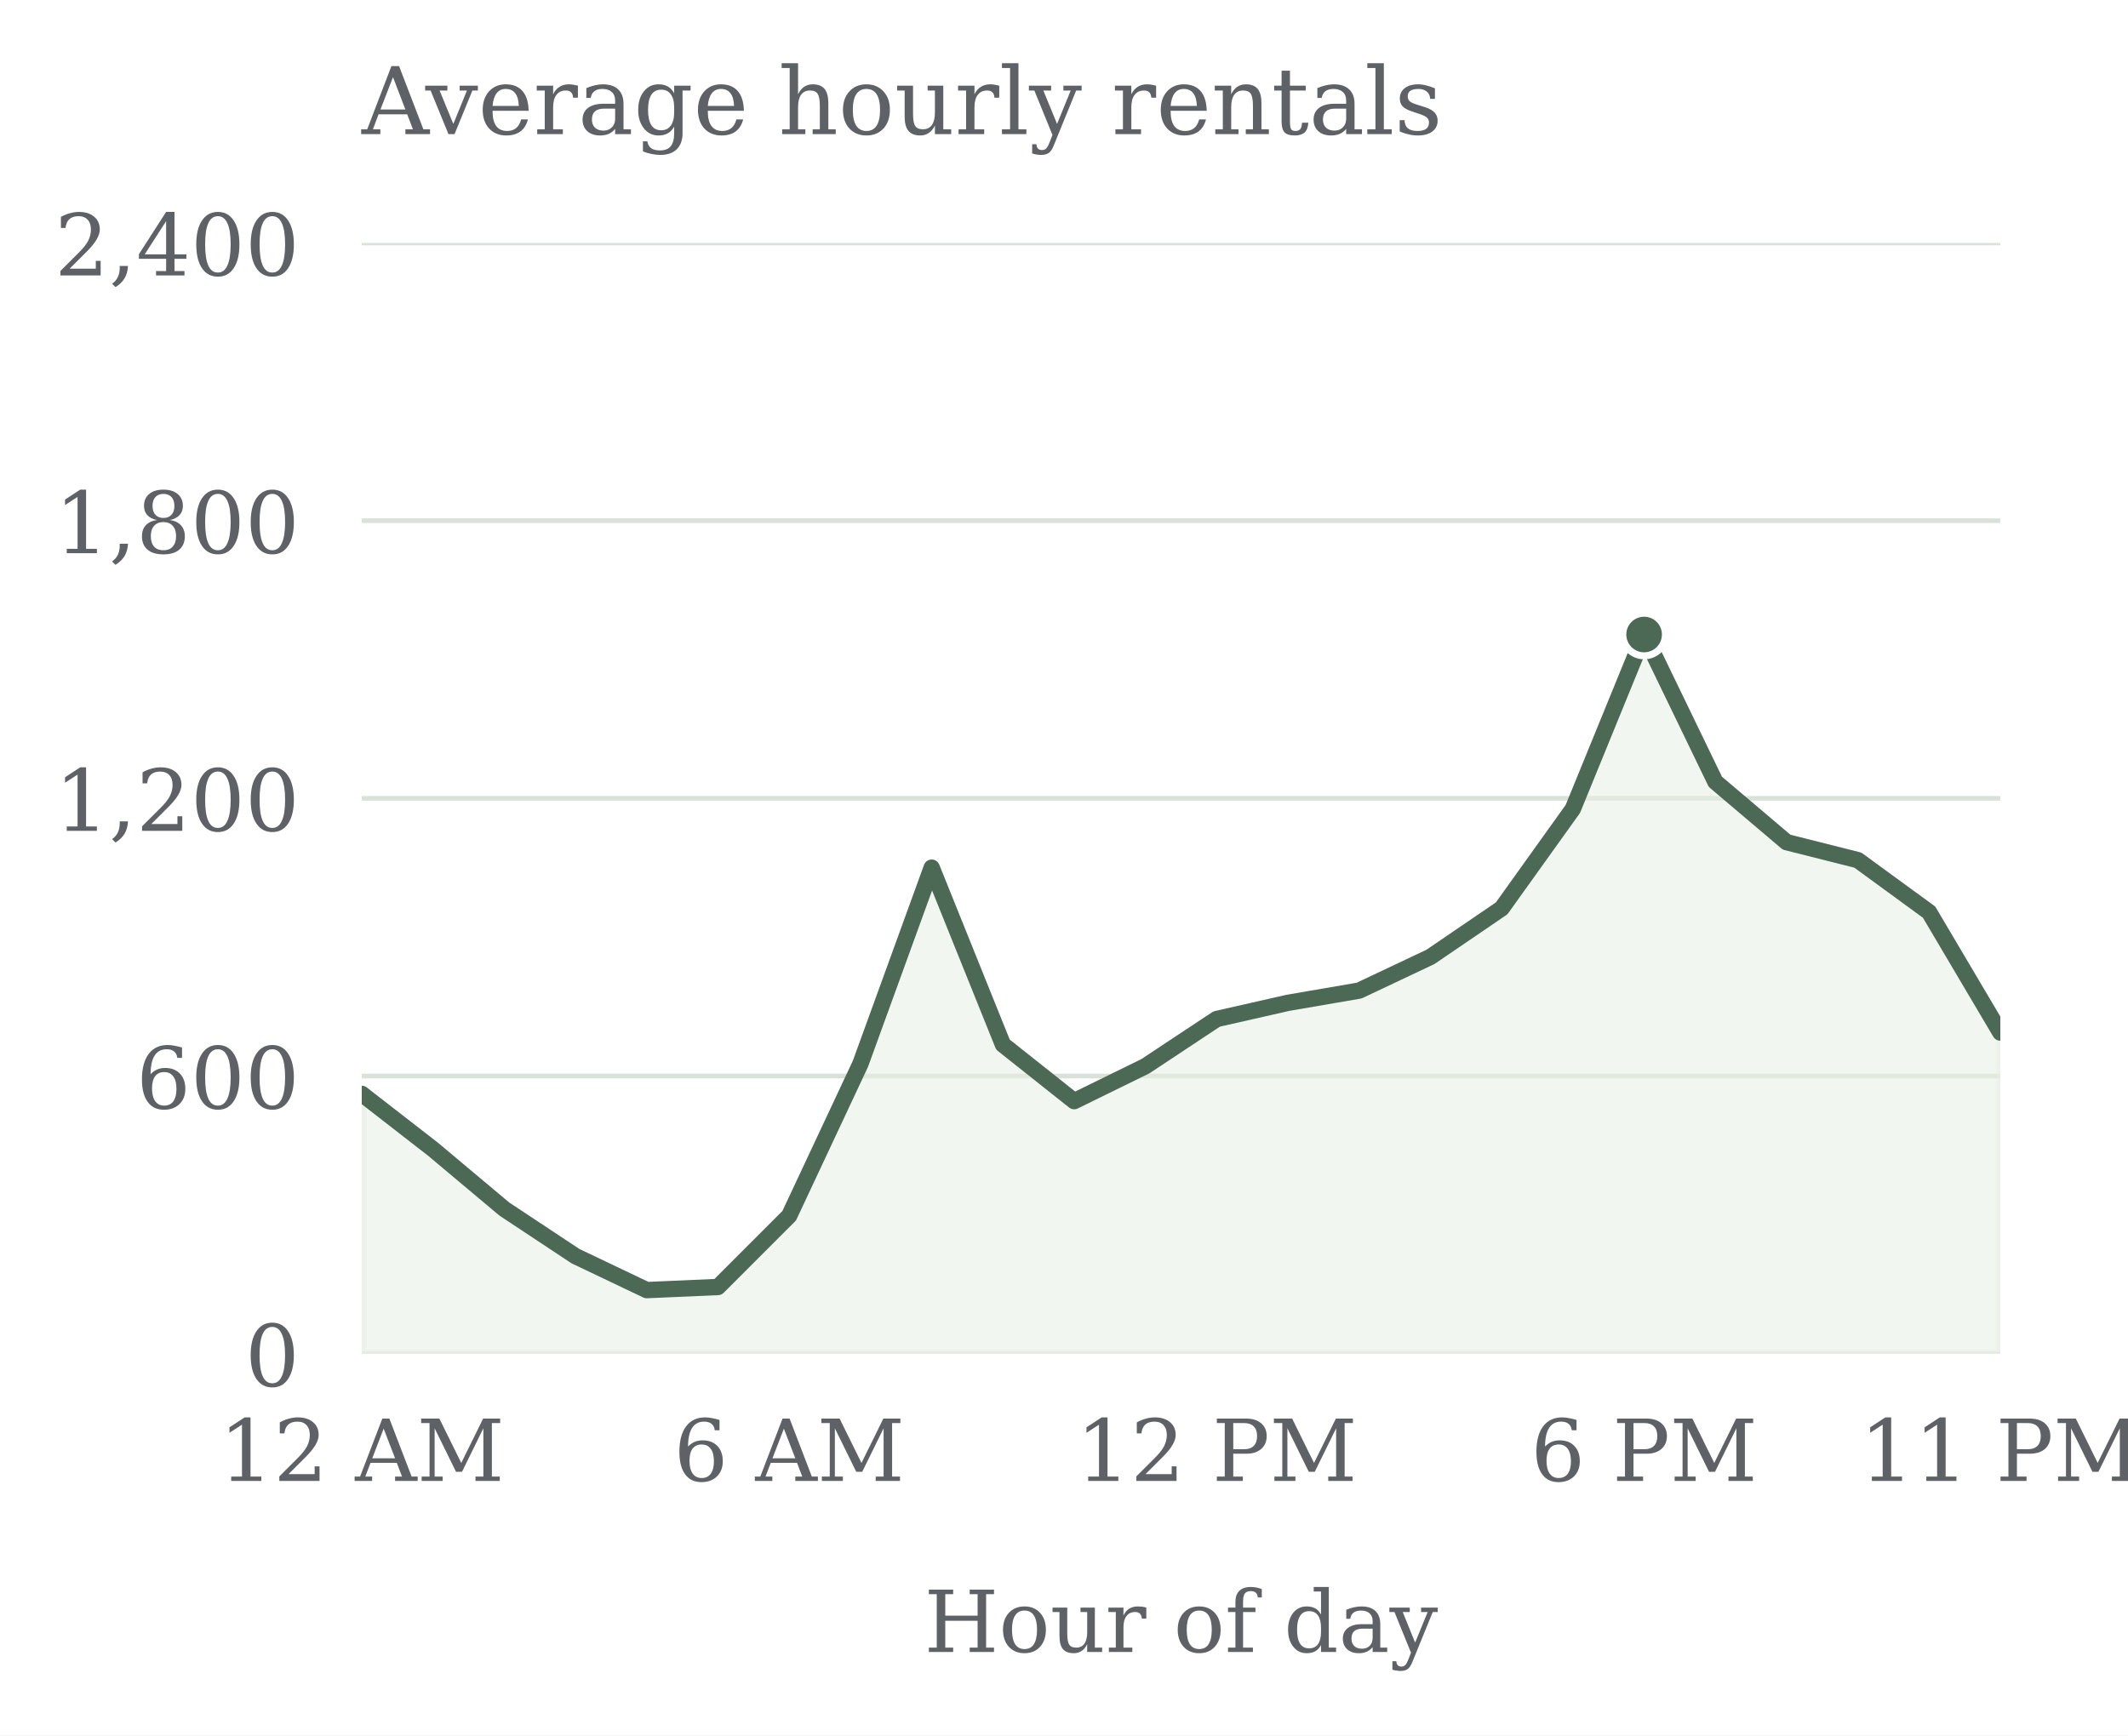
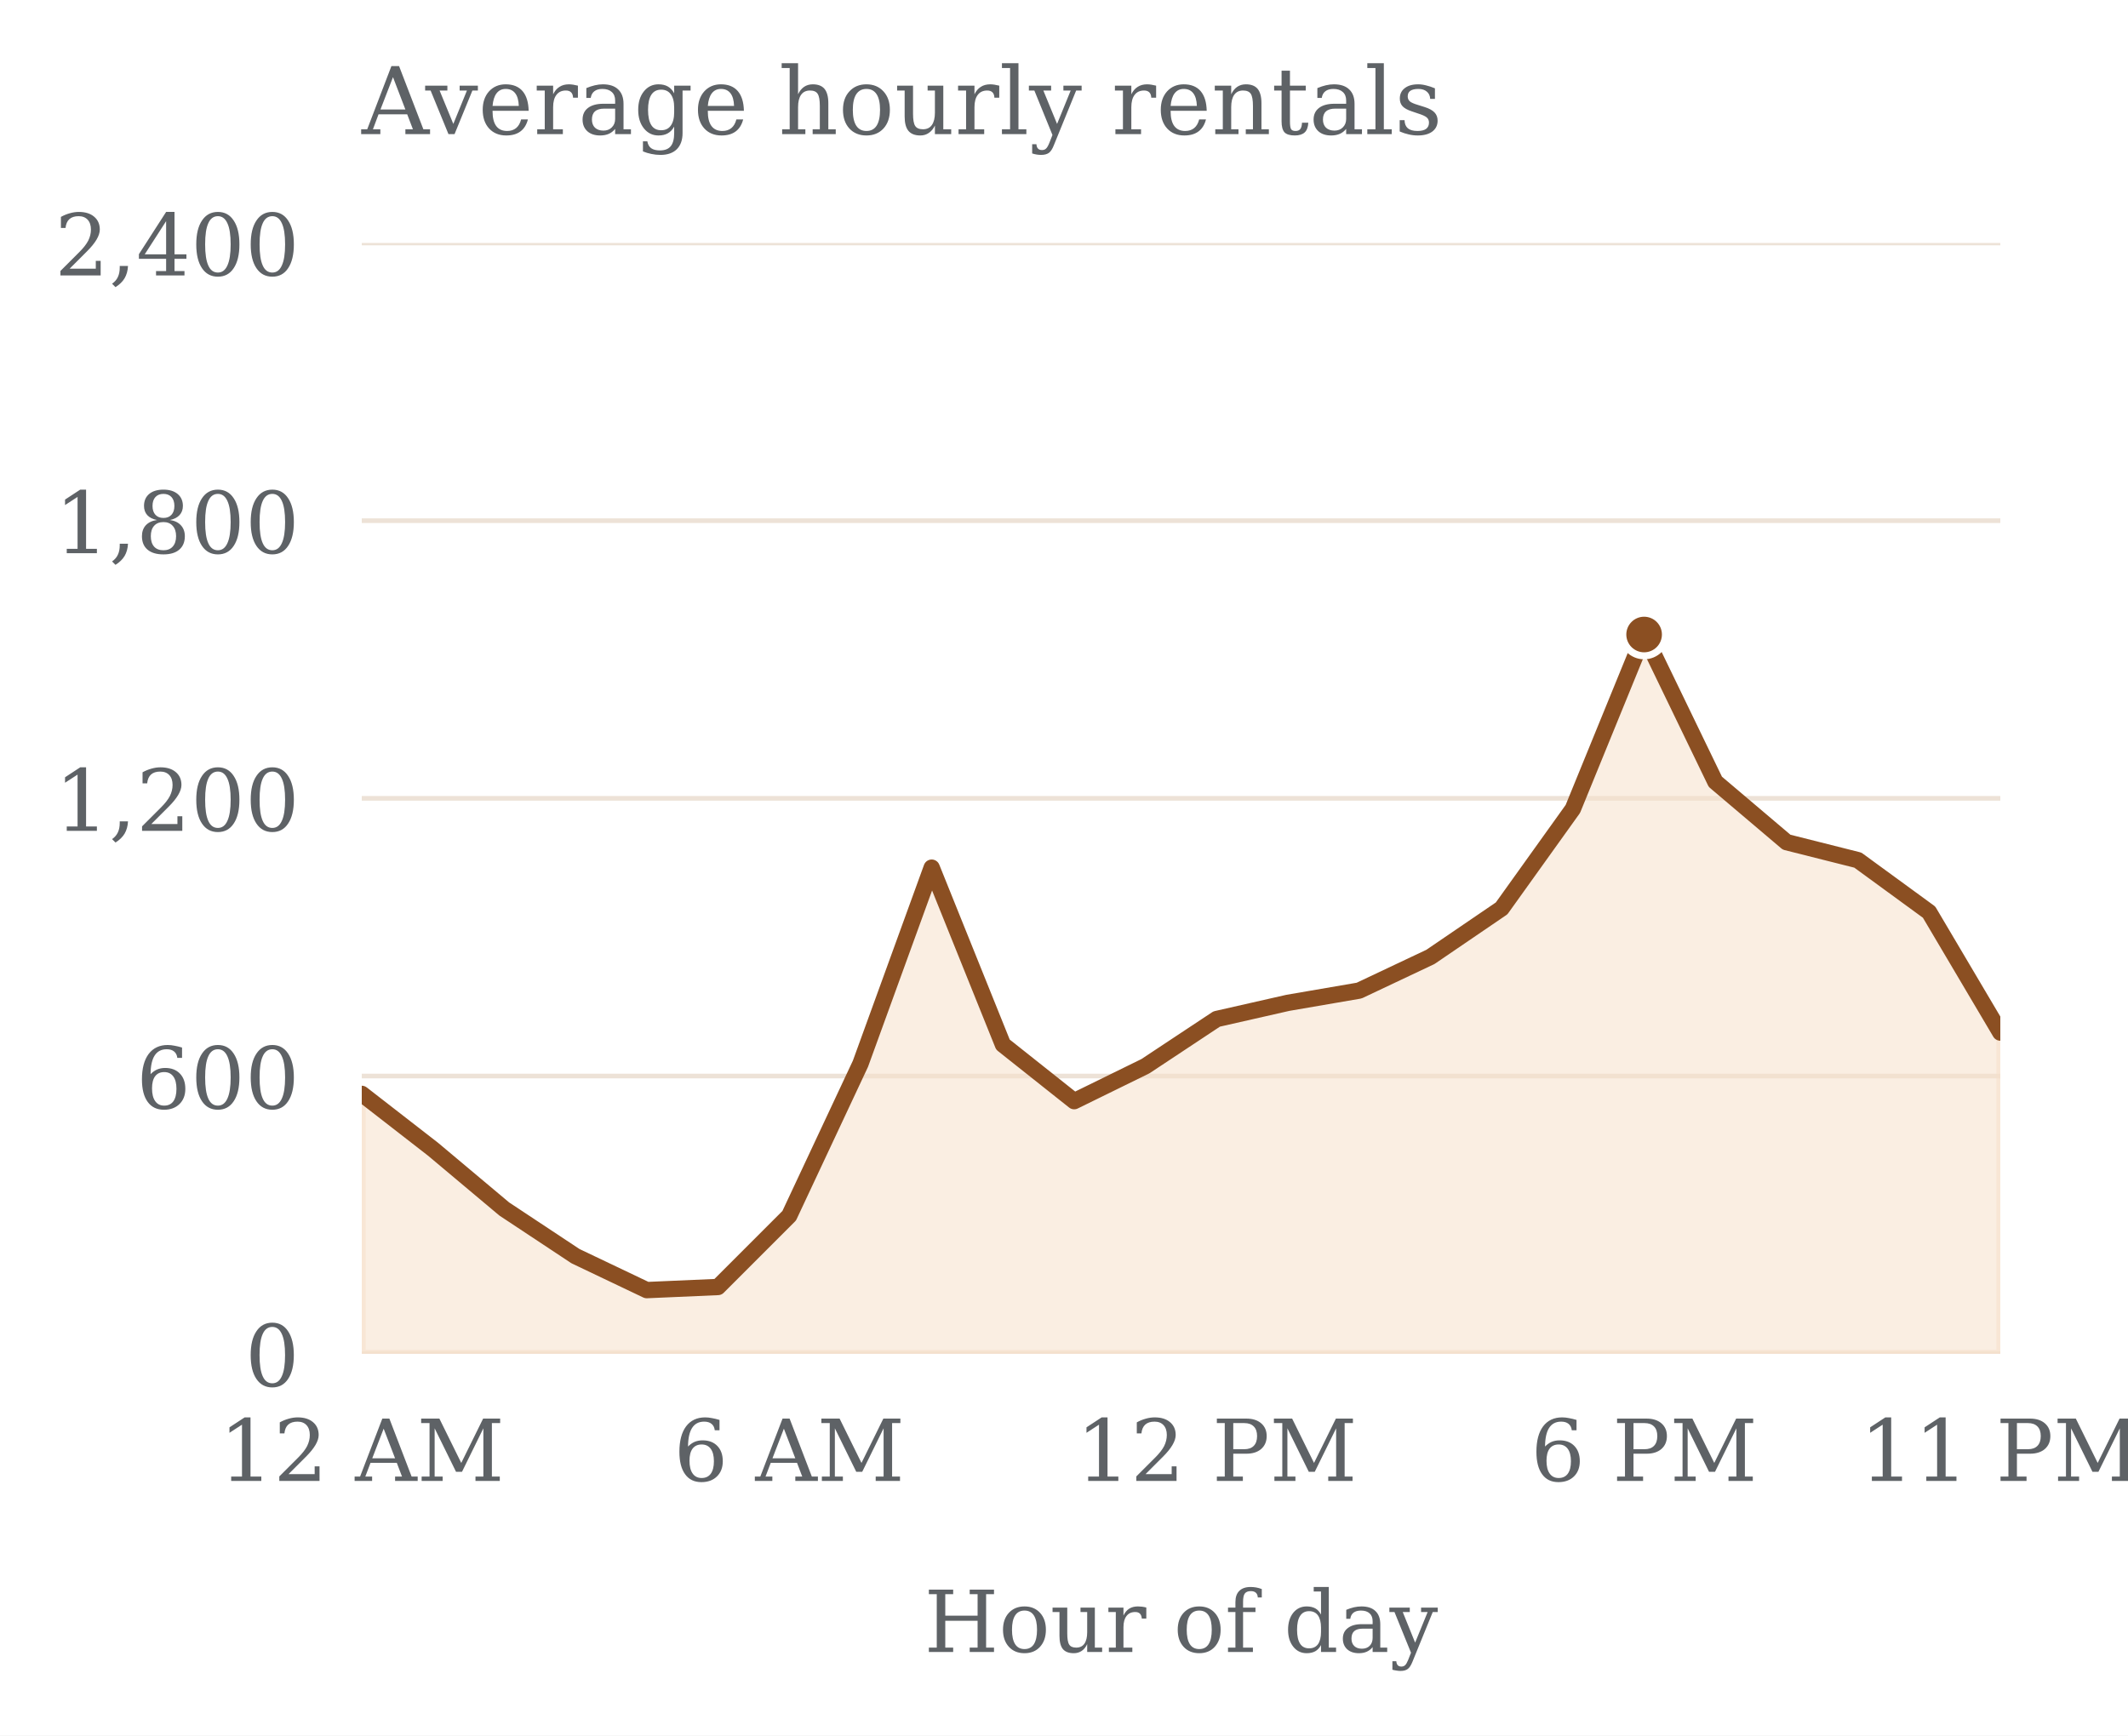
<svg xmlns="http://www.w3.org/2000/svg" xmlns:xlink="http://www.w3.org/1999/xlink" width="273.6pt" height="223.2pt" viewBox="0 0 273.6 223.2" version="1.1">
  <defs>
    <style type="text/css">*{stroke-linejoin: round; stroke-linecap: butt}</style>
  </defs>
  <g id="figure_1">
    <g id="patch_1">
      <path d="M 0 223.2  L 273.6 223.2  L 273.6 0  L 0 0  z " style="fill: #ffffff" />
    </g>
    <g id="axes_1">
      <g id="patch_2">
        <path d="M 46.512 174.096  L 257.184 174.096  L 257.184 31.248  L 46.512 31.248  z " style="fill: #ffffff" />
      </g>
      <g id="matplotlib.axis_1">
        <g id="xtick_1">
          <g id="line2d_1" />
          <g id="text_1">
            <text style="font-size: 11px; font-family: 'DejaVu Serif'; text-anchor: middle; fill: #5e6266" x="46.512" y="190.453" transform="rotate(-0 46.512 190.4534)">12 AM</text>
          </g>
        </g>
        <g id="xtick_2">
          <g id="line2d_2" />
          <g id="text_2">
            <text style="font-size: 11px; font-family: 'DejaVu Serif'; text-anchor: middle; fill: #5e6266" x="101.47" y="190.453" transform="rotate(-0 101.4699 190.4534)">6 AM</text>
          </g>
        </g>
        <g id="xtick_3">
          <g id="line2d_3" />
          <g id="text_3">
            <text style="font-size: 11px; font-family: 'DejaVu Serif'; text-anchor: middle; fill: #5e6266" x="156.428" y="190.453" transform="rotate(-0 156.4278 190.4534)">12 PM</text>
          </g>
        </g>
        <g id="xtick_4">
          <g id="line2d_4" />
          <g id="text_4">
            <text style="font-size: 11px; font-family: 'DejaVu Serif'; text-anchor: middle; fill: #5e6266" x="211.386" y="190.453" transform="rotate(-0 211.3857 190.4534)">6 PM</text>
          </g>
        </g>
        <g id="xtick_5">
          <g id="line2d_5" />
          <g id="text_5">
            <text style="font-size: 11px; font-family: 'DejaVu Serif'; text-anchor: middle; fill: #5e6266" x="257.184" y="190.453" transform="rotate(-0 257.184 190.4534)">11 PM</text>
          </g>
        </g>
        <g id="text_6">
          <text style="font-size: 11px; font-family: 'DejaVu Serif'; text-anchor: middle; fill: #5e6266" x="151.848" y="212.454" transform="rotate(-0 151.848 212.4543)">Hour of day</text>
        </g>
      </g>
      <g id="matplotlib.axis_2">
        <g id="ytick_1">
          <g id="line2d_6">
-             <path d="M 46.512 174.096  L 257.184 174.096  " clip-path="url(#p9ed0dd3d86)" style="fill: none; stroke: #d9e2d8; stroke-width: 0.6; stroke-linecap: square" />
+             <path d="M 46.512 174.096  L 257.184 174.096  " clip-path="url(#p9ed0dd3d86)" style="fill: none; stroke: #ede2d7; stroke-width: 0.6; stroke-linecap: square" />
          </g>
          <g id="line2d_7" />
          <g id="text_7">
            <text style="font-size: 11px; font-family: 'DejaVu Serif'; text-anchor: end; fill: #5e6266" x="38.512" y="178.275" transform="rotate(-0 38.512 178.2747)">0</text>
          </g>
        </g>
        <g id="ytick_2">
          <g id="line2d_8">
-             <path d="M 46.512 138.384  L 257.184 138.384  " clip-path="url(#p9ed0dd3d86)" style="fill: none; stroke: #d9e2d8; stroke-width: 0.6; stroke-linecap: square" />
+             <path d="M 46.512 138.384  L 257.184 138.384  " clip-path="url(#p9ed0dd3d86)" style="fill: none; stroke: #ede2d7; stroke-width: 0.6; stroke-linecap: square" />
          </g>
          <g id="line2d_9" />
          <g id="text_8">
            <text style="font-size: 11px; font-family: 'DejaVu Serif'; text-anchor: end; fill: #5e6266" x="38.512" y="142.563" transform="rotate(-0 38.512 142.5627)">600</text>
          </g>
        </g>
        <g id="ytick_3">
          <g id="line2d_10">
-             <path d="M 46.512 102.672  L 257.184 102.672  " clip-path="url(#p9ed0dd3d86)" style="fill: none; stroke: #d9e2d8; stroke-width: 0.6; stroke-linecap: square" />
+             <path d="M 46.512 102.672  L 257.184 102.672  " clip-path="url(#p9ed0dd3d86)" style="fill: none; stroke: #ede2d7; stroke-width: 0.6; stroke-linecap: square" />
          </g>
          <g id="line2d_11" />
          <g id="text_9">
            <text style="font-size: 11px; font-family: 'DejaVu Serif'; text-anchor: end; fill: #5e6266" x="38.512" y="106.851" transform="rotate(-0 38.512 106.8507)">1,200</text>
          </g>
        </g>
        <g id="ytick_4">
          <g id="line2d_12">
-             <path d="M 46.512 66.96  L 257.184 66.96  " clip-path="url(#p9ed0dd3d86)" style="fill: none; stroke: #d9e2d8; stroke-width: 0.6; stroke-linecap: square" />
+             <path d="M 46.512 66.96  L 257.184 66.96  " clip-path="url(#p9ed0dd3d86)" style="fill: none; stroke: #ede2d7; stroke-width: 0.6; stroke-linecap: square" />
          </g>
          <g id="line2d_13" />
          <g id="text_10">
            <text style="font-size: 11px; font-family: 'DejaVu Serif'; text-anchor: end; fill: #5e6266" x="38.512" y="71.139" transform="rotate(-0 38.512 71.13871)">1,800</text>
          </g>
        </g>
        <g id="ytick_5">
          <g id="line2d_14">
-             <path d="M 46.512 31.248  L 257.184 31.248  " clip-path="url(#p9ed0dd3d86)" style="fill: none; stroke: #d9e2d8; stroke-width: 0.6; stroke-linecap: square" />
+             <path d="M 46.512 31.248  L 257.184 31.248  " clip-path="url(#p9ed0dd3d86)" style="fill: none; stroke: #ede2d7; stroke-width: 0.6; stroke-linecap: square" />
          </g>
          <g id="line2d_15" />
          <g id="text_11">
            <text style="font-size: 11px; font-family: 'DejaVu Serif'; text-anchor: end; fill: #5e6266" x="38.512" y="35.427" transform="rotate(-0 38.512 35.42671)">2,400</text>
          </g>
        </g>
      </g>
      <g id="FillBetweenPolyCollection_1">
        <defs>
-           <path id="m719369f714" d="M 46.512 -49.104  L 46.512 -82.522  L 55.672 -75.407  L 64.831 -67.72  L 73.991 -61.653  L 83.151 -57.287  L 92.31 -57.688  L 101.47 -66.852  L 110.63 -86.4  L 119.789 -111.614  L 128.949 -88.86  L 138.109 -81.588  L 147.268 -86.082  L 156.428 -92.15  L 165.587 -94.23  L 174.747 -95.805  L 183.907 -100.135  L 193.066 -106.378  L 202.226 -119.172  L 211.386 -141.599  L 220.545 -122.657  L 229.705 -114.892  L 238.865 -112.583  L 248.024 -105.896  L 257.184 -90.407  L 257.184 -49.104  L 257.184 -49.104  L 248.024 -49.104  L 238.865 -49.104  L 229.705 -49.104  L 220.545 -49.104  L 211.386 -49.104  L 202.226 -49.104  L 193.066 -49.104  L 183.907 -49.104  L 174.747 -49.104  L 165.587 -49.104  L 156.428 -49.104  L 147.268 -49.104  L 138.109 -49.104  L 128.949 -49.104  L 119.789 -49.104  L 110.63 -49.104  L 101.47 -49.104  L 92.31 -49.104  L 83.151 -49.104  L 73.991 -49.104  L 64.831 -49.104  L 55.672 -49.104  L 46.512 -49.104  z " style="stroke: #e7eee4; stroke-opacity: 0.55" />
+           <path id="m719369f714" d="M 46.512 -49.104  L 46.512 -82.522  L 55.672 -75.407  L 64.831 -67.72  L 73.991 -61.653  L 83.151 -57.287  L 92.31 -57.688  L 101.47 -66.852  L 110.63 -86.4  L 119.789 -111.614  L 128.949 -88.86  L 138.109 -81.588  L 147.268 -86.082  L 156.428 -92.15  L 165.587 -94.23  L 174.747 -95.805  L 183.907 -100.135  L 193.066 -106.378  L 202.226 -119.172  L 211.386 -141.599  L 220.545 -122.657  L 229.705 -114.892  L 238.865 -112.583  L 248.024 -105.896  L 257.184 -90.407  L 257.184 -49.104  L 257.184 -49.104  L 248.024 -49.104  L 238.865 -49.104  L 229.705 -49.104  L 220.545 -49.104  L 211.386 -49.104  L 202.226 -49.104  L 193.066 -49.104  L 183.907 -49.104  L 174.747 -49.104  L 165.587 -49.104  L 156.428 -49.104  L 147.268 -49.104  L 138.109 -49.104  L 128.949 -49.104  L 119.789 -49.104  L 110.63 -49.104  L 101.47 -49.104  L 92.31 -49.104  L 83.151 -49.104  L 73.991 -49.104  L 64.831 -49.104  L 55.672 -49.104  L 46.512 -49.104  z " style="stroke: #f6dfca; stroke-opacity: 0.55" />
        </defs>
        <g clip-path="url(#p9ed0dd3d86)">
-           <use xlink:href="#m719369f714" x="0" y="223.2" style="fill: #e7eee4; fill-opacity: 0.55; stroke: #e7eee4; stroke-opacity: 0.55" />
+           <use xlink:href="#m719369f714" x="0" y="223.2" style="fill: #f6dfca; fill-opacity: 0.55; stroke: #f6dfca; stroke-opacity: 0.55" />
        </g>
      </g>
      <g id="line2d_16">
-         <path d="M 46.512 140.678  L 55.672 147.793  L 64.831 155.48  L 73.991 161.547  L 83.151 165.913  L 92.31 165.512  L 101.47 156.348  L 110.63 136.8  L 119.789 111.586  L 128.949 134.34  L 138.109 141.612  L 147.268 137.118  L 156.428 131.05  L 165.587 128.97  L 174.747 127.395  L 183.907 123.065  L 193.066 116.822  L 202.226 104.028  L 211.386 81.601  L 220.545 100.543  L 229.705 108.308  L 238.865 110.617  L 248.024 117.304  L 257.184 132.793  " clip-path="url(#p9ed0dd3d86)" style="fill: none; stroke: #4c6956; stroke-width: 2.1; stroke-linecap: round" />
+         <path d="M 46.512 140.678  L 55.672 147.793  L 64.831 155.48  L 73.991 161.547  L 83.151 165.913  L 92.31 165.512  L 101.47 156.348  L 110.63 136.8  L 119.789 111.586  L 128.949 134.34  L 138.109 141.612  L 147.268 137.118  L 156.428 131.05  L 165.587 128.97  L 174.747 127.395  L 183.907 123.065  L 193.066 116.822  L 202.226 104.028  L 211.386 81.601  L 220.545 100.543  L 229.705 108.308  L 238.865 110.617  L 248.024 117.304  L 257.184 132.793  " clip-path="url(#p9ed0dd3d86)" style="fill: none; stroke: #8b4f22; stroke-width: 2.1; stroke-linecap: round" />
      </g>
      <g id="text_12">
        <text style="font-size: 12px; font-family: 'DejaVu Serif'; text-anchor: start; fill: #5e6266" x="46.512" y="17.248" transform="rotate(-0 46.512 17.248)">Average hourly rentals</text>
      </g>
      <g id="PathCollection_1">
        <defs>
          <path id="m48c45d35ad" d="M 0 2.739  C 0.726 2.739 1.423 2.45 1.936 1.936  C 2.45 1.423 2.739 0.726 2.739 0  C 2.739 -0.726 2.45 -1.423 1.936 -1.936  C 1.423 -2.45 0.726 -2.739 0 -2.739  C -0.726 -2.739 -1.423 -2.45 -1.936 -1.936  C -2.45 -1.423 -2.739 -0.726 -2.739 0  C -2.739 0.726 -2.45 1.423 -1.936 1.936  C -1.423 2.45 -0.726 2.739 0 2.739  z " style="stroke: #ffffff; stroke-width: 0.9" />
        </defs>
        <g clip-path="url(#p9ed0dd3d86)">
-           <use xlink:href="#m48c45d35ad" x="211.386" y="81.601" style="fill: #4c6956; stroke: #ffffff; stroke-width: 0.9" />
+           <use xlink:href="#m48c45d35ad" x="211.386" y="81.601" style="fill: #8b4f22; stroke: #ffffff; stroke-width: 0.9" />
        </g>
      </g>
    </g>
  </g>
  <defs>
    <clipPath id="p9ed0dd3d86">
      <rect x="46.512" y="31.248" width="210.672" height="142.848" />
    </clipPath>
  </defs>
</svg>
